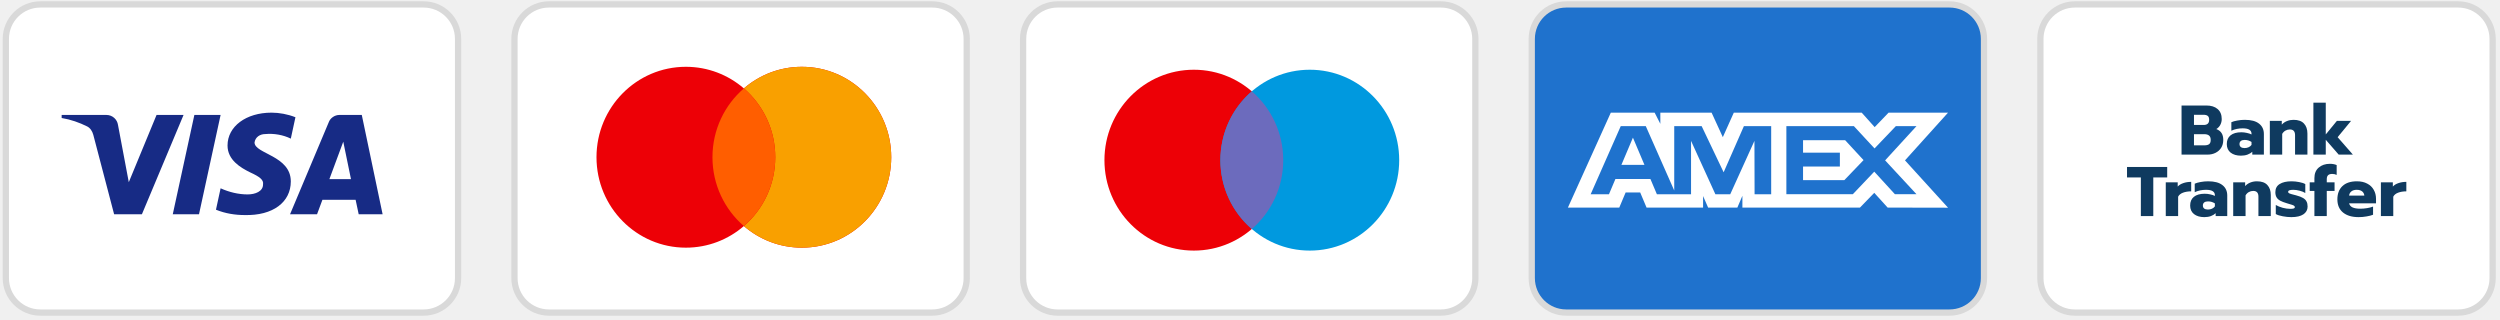
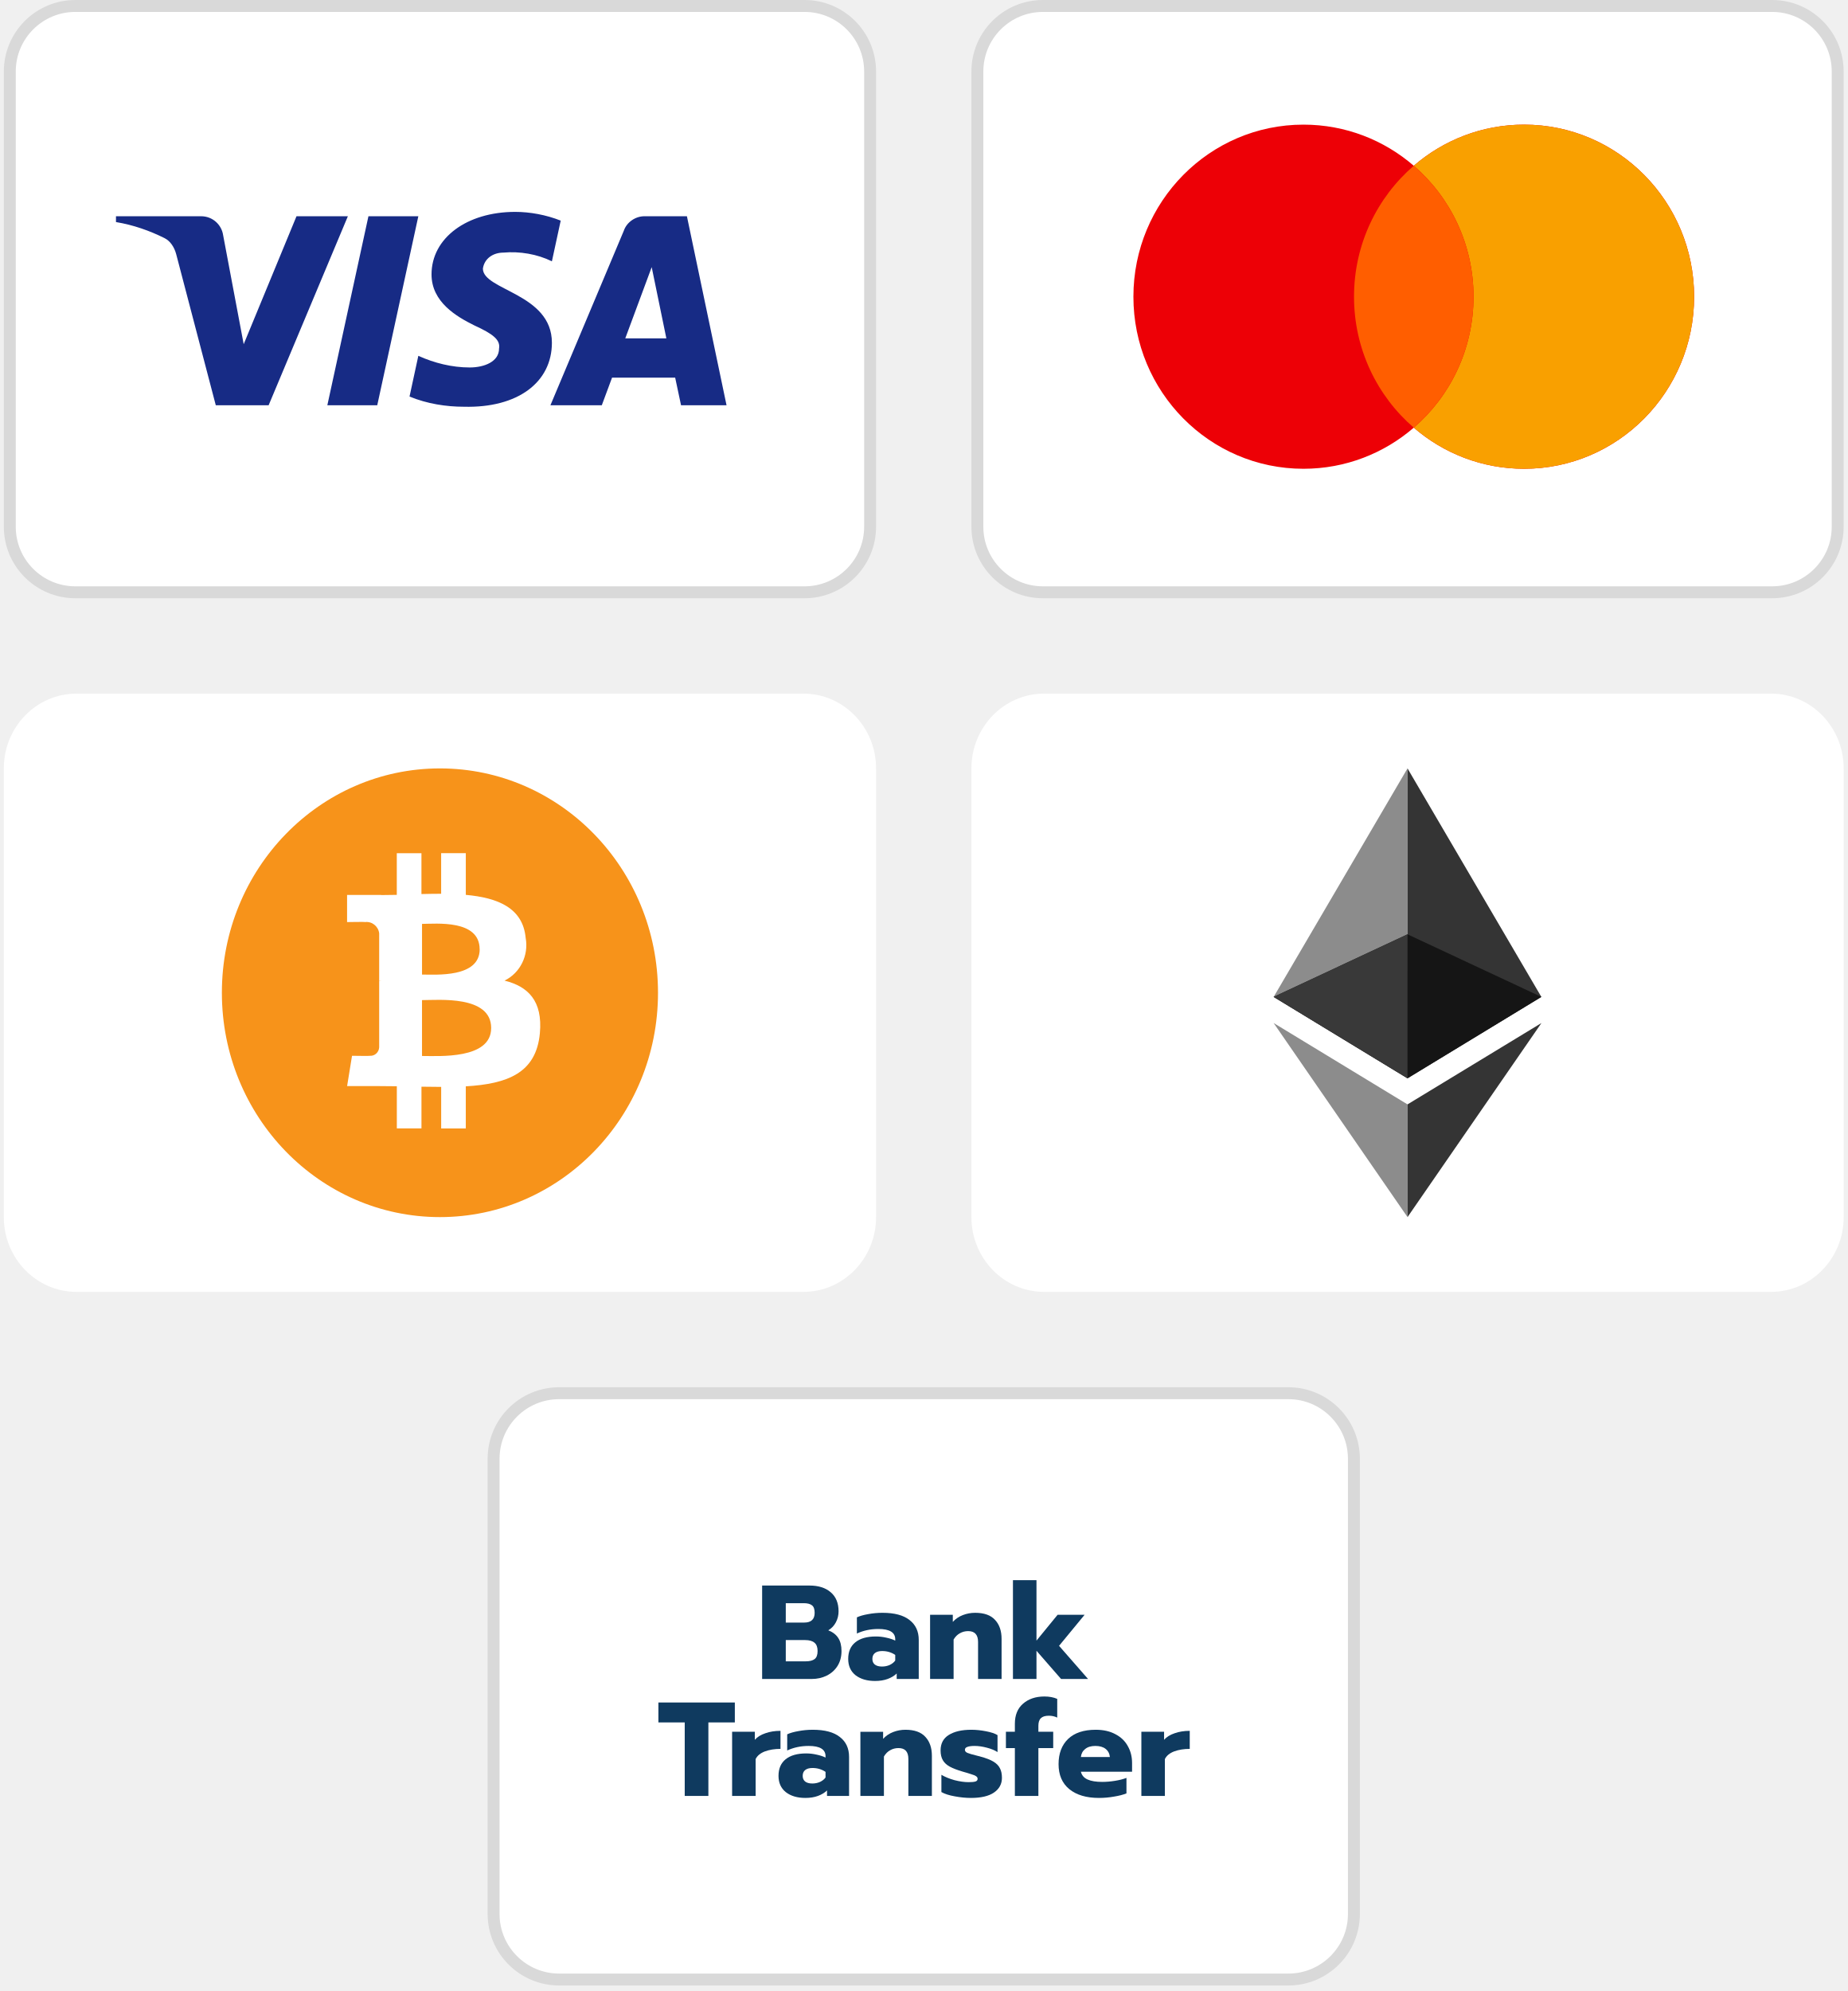
- <svg xmlns="http://www.w3.org/2000/svg" width="399" height="51" viewBox="0 0 399 51" fill="none">
-   <rect x="0.932" y="0.707" width="72.178" height="49.179" rx="5.5" fill="white" stroke="#D9D9D9" />
-   <path fill-rule="evenodd" clip-rule="evenodd" d="M22.647 34.2H18.214L14.89 21.517C14.732 20.934 14.397 20.418 13.904 20.175C12.674 19.564 11.319 19.078 9.841 18.833V18.345H16.982C17.968 18.345 18.707 19.078 18.83 19.93L20.555 29.078L24.986 18.345H29.296L22.647 34.2ZM31.76 34.2H27.573L31.021 18.345H35.208L31.76 34.2ZM40.624 22.737C40.748 21.883 41.487 21.395 42.349 21.395C43.704 21.272 45.181 21.517 46.413 22.126L47.152 18.712C45.92 18.224 44.565 17.979 43.335 17.979C39.271 17.979 36.314 20.175 36.314 23.223C36.314 25.542 38.409 26.76 39.887 27.493C41.487 28.224 42.103 28.713 41.98 29.444C41.98 30.541 40.748 31.029 39.518 31.029C38.039 31.029 36.561 30.664 35.208 30.053L34.468 33.469C35.947 34.077 37.546 34.323 39.025 34.323C43.581 34.443 46.413 32.249 46.413 28.956C46.413 24.809 40.624 24.566 40.624 22.737ZM61.065 34.2L57.741 18.345H54.17C53.431 18.345 52.692 18.833 52.445 19.564L46.289 34.2H50.599L51.46 31.883H56.755L57.248 34.2H61.065ZM54.786 22.614L56.016 28.59H52.569L54.786 22.614Z" fill="#172B85" />
-   <rect x="82.11" y="0.707" width="72.178" height="49.179" rx="5.5" fill="white" stroke="#D9D9D9" />
-   <path fill-rule="evenodd" clip-rule="evenodd" d="M118.722 36.079C116.231 38.229 112.999 39.527 109.468 39.527C101.588 39.527 95.2 33.065 95.2 25.094C95.2 17.123 101.588 10.661 109.468 10.661C112.999 10.661 116.231 11.959 118.722 14.109C121.213 11.959 124.445 10.661 127.976 10.661C135.856 10.661 142.244 17.123 142.244 25.094C142.244 33.065 135.856 39.527 127.976 39.527C124.445 39.527 121.213 38.229 118.722 36.079Z" fill="#ED0006" />
-   <path fill-rule="evenodd" clip-rule="evenodd" d="M118.722 36.079C121.79 33.432 123.735 29.493 123.735 25.094C123.735 20.695 121.79 16.756 118.722 14.109C121.213 11.959 124.445 10.661 127.976 10.661C135.856 10.661 142.244 17.123 142.244 25.094C142.244 33.065 135.856 39.527 127.976 39.527C124.445 39.527 121.213 38.229 118.722 36.079Z" fill="#F9A000" />
-   <path fill-rule="evenodd" clip-rule="evenodd" d="M118.722 14.109C121.79 16.756 123.735 20.695 123.735 25.094C123.735 29.492 121.79 33.431 118.722 36.079C115.654 33.431 113.709 29.492 113.709 25.094C113.709 20.695 115.654 16.756 118.722 14.109Z" fill="#FF5E00" />
-   <rect x="163.288" y="0.707" width="72.178" height="49.179" rx="5.5" fill="white" stroke="#D9D9D9" />
-   <path d="M204.803 25.562C204.803 33.533 198.415 39.995 190.536 39.995C182.656 39.995 176.269 33.533 176.269 25.562C176.269 17.591 182.656 11.129 190.536 11.129C198.415 11.129 204.803 17.591 204.803 25.562Z" fill="#ED0006" />
-   <path d="M223.312 25.562C223.312 33.533 216.924 39.995 209.045 39.995C201.165 39.995 194.777 33.533 194.777 25.562C194.777 17.591 201.165 11.129 209.045 11.129C216.924 11.129 223.312 17.591 223.312 25.562Z" fill="#0099DF" />
-   <path fill-rule="evenodd" clip-rule="evenodd" d="M199.79 36.547C202.858 33.9 204.803 29.961 204.803 25.562C204.803 21.163 202.858 17.224 199.79 14.577C196.723 17.224 194.777 21.163 194.777 25.562C194.777 29.961 196.723 33.9 199.79 36.547Z" fill="#6C6BBD" />
-   <rect x="244.467" y="0.707" width="72.178" height="49.179" rx="5.5" fill="#1F72CD" stroke="#D9D9D9" />
-   <path fill-rule="evenodd" clip-rule="evenodd" d="M257.086 17.979L250.239 33.13H258.436L259.452 30.715H261.774L262.79 33.13H271.812V31.287L272.616 33.13H277.283L278.087 31.248V33.13H296.85L299.132 30.777L301.268 33.13L310.906 33.15L304.037 25.597L310.906 17.979H301.418L299.197 20.289L297.128 17.979H276.716L274.963 21.89L273.169 17.979H264.99V19.76L264.08 17.979H257.086ZM285.105 20.131H295.88L299.175 23.69L302.577 20.131H305.872L300.865 25.595L305.872 30.996H302.427L299.132 27.395L295.713 30.996H285.105V20.131ZM287.766 24.366V22.382V22.38H294.489L297.422 25.554L294.359 28.745H287.766V26.578H293.644V24.366H287.766ZM258.672 20.131H262.667L267.208 30.405V20.131H271.585L275.093 27.497L278.326 20.131H282.681V31.003H280.031L280.009 22.483L276.146 31.003H273.775L269.891 22.483V31.003H264.439L263.406 28.565H257.822L256.791 31.001H253.87L258.672 20.131ZM258.776 26.312L260.615 21.97L262.453 26.312H258.776Z" fill="white" />
-   <rect x="325.645" y="0.707" width="72.178" height="49.179" rx="5.5" fill="white" stroke="#D9D9D9" />
-   <path d="M379.992 29.104H381.898V29.777C382.107 29.538 382.402 29.355 382.784 29.227C383.165 29.093 383.587 29.026 384.051 29.026V30.539C383.557 30.539 383.12 30.61 382.739 30.752C382.365 30.894 382.107 31.107 381.965 31.391V34.486H379.992V29.104Z" fill="#0F3A5F" />
-   <path d="M376.431 34.654C375.377 34.654 374.547 34.407 373.942 33.914C373.344 33.421 373.045 32.722 373.045 31.817C373.045 30.928 373.31 30.225 373.841 29.71C374.379 29.194 375.153 28.936 376.162 28.936C376.805 28.936 377.354 29.059 377.81 29.306C378.273 29.545 378.621 29.878 378.853 30.304C379.092 30.722 379.212 31.197 379.212 31.728V32.456H374.917C374.992 32.755 375.179 32.972 375.478 33.107C375.777 33.241 376.184 33.309 376.7 33.309C377.051 33.309 377.41 33.279 377.776 33.219C378.15 33.159 378.472 33.077 378.741 32.972V34.273C378.464 34.385 378.117 34.475 377.698 34.542C377.287 34.617 376.865 34.654 376.431 34.654ZM377.35 31.223C377.32 30.932 377.201 30.704 376.992 30.539C376.782 30.375 376.495 30.293 376.128 30.293C375.77 30.293 375.486 30.379 375.276 30.55C375.067 30.715 374.947 30.939 374.917 31.223H377.35Z" fill="#0F3A5F" />
-   <path d="M369.379 30.472H368.628V29.104H369.379V28.431C369.379 27.706 369.607 27.146 370.063 26.75C370.526 26.346 371.124 26.144 371.856 26.144C372.268 26.144 372.626 26.212 372.933 26.346V27.916C372.723 27.811 372.488 27.759 372.226 27.759C371.927 27.759 371.707 27.826 371.565 27.961C371.423 28.095 371.352 28.308 371.352 28.6V29.104H372.596V30.472H371.352V34.486H369.379V30.472Z" fill="#0F3A5F" />
-   <path d="M365.692 34.654C365.259 34.654 364.807 34.609 364.336 34.519C363.865 34.437 363.491 34.318 363.215 34.161V32.714C363.521 32.894 363.887 33.043 364.313 33.163C364.747 33.275 365.143 33.331 365.502 33.331C365.763 33.331 365.954 33.312 366.074 33.275C366.193 33.238 366.253 33.163 366.253 33.051C366.253 32.961 366.212 32.89 366.13 32.838C366.055 32.778 365.913 32.718 365.704 32.658C365.502 32.591 365.266 32.52 364.997 32.445C364.541 32.311 364.183 32.172 363.921 32.03C363.659 31.888 363.465 31.709 363.338 31.492C363.211 31.276 363.147 31.003 363.147 30.674C363.147 30.091 363.375 29.657 363.831 29.373C364.295 29.082 364.926 28.936 365.726 28.936C366.115 28.936 366.522 28.977 366.948 29.059C367.382 29.142 367.707 29.25 367.924 29.384V30.808C367.699 30.659 367.4 30.536 367.027 30.438C366.66 30.341 366.317 30.293 365.995 30.293C365.741 30.293 365.543 30.319 365.401 30.371C365.259 30.416 365.188 30.498 365.188 30.618C365.188 30.73 365.259 30.816 365.401 30.876C365.543 30.935 365.797 31.01 366.163 31.1C366.402 31.16 366.503 31.186 366.466 31.178C366.944 31.305 367.314 31.447 367.576 31.604C367.838 31.761 368.021 31.948 368.125 32.165C368.237 32.374 368.293 32.643 368.293 32.972C368.293 33.488 368.069 33.899 367.621 34.206C367.18 34.505 366.537 34.654 365.692 34.654Z" fill="#0F3A5F" />
-   <path d="M356.419 29.104H358.325V29.698C358.557 29.444 358.837 29.254 359.166 29.127C359.495 29 359.839 28.936 360.197 28.936C360.952 28.936 361.509 29.134 361.868 29.53C362.234 29.919 362.417 30.45 362.417 31.122V34.486H360.444V31.38C360.444 30.775 360.168 30.472 359.614 30.472C359.36 30.472 359.129 30.532 358.919 30.651C358.71 30.764 358.534 30.939 358.392 31.178V34.486H356.419V29.104Z" fill="#0F3A5F" />
-   <path d="M351.802 34.654C351.13 34.654 350.584 34.493 350.166 34.172C349.754 33.843 349.549 33.387 349.549 32.804C349.549 32.199 349.747 31.735 350.143 31.414C350.547 31.085 351.122 30.921 351.87 30.921C352.161 30.921 352.453 30.954 352.744 31.021C353.036 31.081 353.286 31.163 353.495 31.268V31.156C353.495 30.58 353.025 30.293 352.083 30.293C351.425 30.293 350.823 30.42 350.278 30.674V29.317C350.517 29.205 350.831 29.115 351.219 29.048C351.608 28.973 352.012 28.936 352.43 28.936C353.432 28.936 354.187 29.138 354.695 29.541C355.211 29.938 355.469 30.494 355.469 31.212V34.486H353.619V34.026C353.417 34.22 353.163 34.374 352.856 34.486C352.55 34.598 352.199 34.654 351.802 34.654ZM352.385 33.443C352.617 33.443 352.834 33.398 353.036 33.309C353.238 33.211 353.391 33.088 353.495 32.939V32.468C353.174 32.251 352.808 32.143 352.397 32.143C352.135 32.143 351.933 32.199 351.791 32.311C351.649 32.423 351.578 32.587 351.578 32.804C351.578 33.006 351.645 33.163 351.78 33.275C351.922 33.387 352.124 33.443 352.385 33.443Z" fill="#0F3A5F" />
-   <path d="M345.656 29.104H347.562V29.777C347.772 29.538 348.067 29.355 348.448 29.227C348.829 29.093 349.252 29.026 349.715 29.026V30.539C349.222 30.539 348.784 30.61 348.403 30.752C348.03 30.894 347.772 31.107 347.63 31.391V34.486H345.656V29.104Z" fill="#0F3A5F" />
-   <path d="M341.681 28.319H339.472V26.649H345.885V28.319H343.665V34.486H341.681V28.319Z" fill="#0F3A5F" />
-   <path d="M369.218 16.39H371.192V21.458L372.963 19.294H375.228L373.086 21.895L375.519 24.675H373.254L371.192 22.31V24.675H369.218V16.39Z" fill="#0F3A5F" />
-   <path d="M362.266 19.294H364.172V19.888C364.403 19.634 364.684 19.443 365.013 19.316C365.341 19.189 365.685 19.126 366.044 19.126C366.799 19.126 367.356 19.324 367.715 19.72C368.081 20.109 368.264 20.639 368.264 21.312V24.675H366.291V21.57C366.291 20.964 366.014 20.662 365.461 20.662C365.207 20.662 364.975 20.721 364.766 20.841C364.557 20.953 364.381 21.129 364.239 21.368V24.675H362.266V19.294Z" fill="#0F3A5F" />
-   <path d="M357.649 24.844C356.976 24.844 356.431 24.683 356.012 24.362C355.601 24.033 355.396 23.577 355.396 22.994C355.396 22.388 355.594 21.925 355.99 21.604C356.393 21.275 356.969 21.11 357.716 21.11C358.008 21.11 358.299 21.144 358.591 21.211C358.882 21.271 359.133 21.353 359.342 21.458V21.346C359.342 20.77 358.871 20.482 357.929 20.482C357.272 20.482 356.67 20.609 356.124 20.863V19.507C356.364 19.395 356.677 19.305 357.066 19.238C357.455 19.163 357.858 19.126 358.277 19.126C359.279 19.126 360.033 19.328 360.542 19.731C361.057 20.127 361.315 20.684 361.315 21.402V24.675H359.465V24.216C359.264 24.41 359.009 24.563 358.703 24.675C358.397 24.788 358.045 24.844 357.649 24.844ZM358.232 23.633C358.464 23.633 358.681 23.588 358.882 23.498C359.084 23.401 359.237 23.278 359.342 23.128V22.657C359.021 22.441 358.654 22.332 358.243 22.332C357.982 22.332 357.78 22.388 357.638 22.5C357.496 22.613 357.425 22.777 357.425 22.994C357.425 23.195 357.492 23.352 357.627 23.465C357.769 23.577 357.971 23.633 358.232 23.633Z" fill="#0F3A5F" />
-   <path d="M348.175 16.839H352.144C352.898 16.839 353.493 17.026 353.926 17.399C354.367 17.773 354.588 18.307 354.588 19.003C354.588 19.331 354.513 19.638 354.363 19.922C354.214 20.206 354.001 20.43 353.724 20.595C354.106 20.744 354.386 20.961 354.565 21.245C354.745 21.521 354.834 21.884 354.834 22.332C354.834 22.811 354.722 23.229 354.498 23.588C354.274 23.939 353.971 24.208 353.59 24.395C353.216 24.582 352.798 24.675 352.334 24.675H348.175V16.839ZM351.706 19.944C352.289 19.944 352.581 19.671 352.581 19.126C352.581 18.819 352.506 18.61 352.357 18.498C352.207 18.378 351.979 18.319 351.673 18.319H350.159V19.944H351.706ZM351.83 23.196C352.166 23.196 352.416 23.132 352.581 23.005C352.745 22.878 352.827 22.654 352.827 22.332C352.827 22.011 352.741 21.779 352.57 21.637C352.398 21.488 352.136 21.413 351.785 21.413H350.159V23.196H351.83Z" fill="#0F3A5F" />
+ <svg xmlns="http://www.w3.org/2000/svg" width="155" height="167" viewBox="0 0 155 167" fill="none">
+   <rect x="0.822" y="0.5" width="72.178" height="49.179" rx="5.5" fill="white" stroke="#D9D9D9" />
+   <path fill-rule="evenodd" clip-rule="evenodd" d="M22.537 33.993H18.104L14.78 21.31C14.622 20.727 14.287 20.211 13.794 19.968C12.564 19.357 11.209 18.871 9.73 18.626V18.138H16.872C17.858 18.138 18.597 18.871 18.72 19.723L20.445 28.871L24.876 18.138H29.186L22.537 33.993ZM31.65 33.993H27.463L30.911 18.138H35.097L31.65 33.993ZM40.514 22.53C40.637 21.676 41.377 21.188 42.239 21.188C43.594 21.065 45.071 21.31 46.303 21.919L47.042 18.505C45.81 18.017 44.455 17.772 43.225 17.772C39.161 17.772 36.204 19.968 36.204 23.016C36.204 25.335 38.299 26.552 39.777 27.286C41.377 28.017 41.993 28.506 41.869 29.237C41.869 30.334 40.637 30.822 39.407 30.822C37.929 30.822 36.451 30.457 35.097 29.846L34.358 33.262C35.837 33.87 37.436 34.116 38.915 34.116C43.471 34.236 46.303 32.042 46.303 28.749C46.303 24.602 40.514 24.358 40.514 22.53ZM60.955 33.993L57.631 18.138H54.06C53.321 18.138 52.582 18.626 52.335 19.357L46.179 33.993H50.489L51.35 31.676H56.645L57.138 33.993H60.955ZM54.676 22.407L55.906 28.383H52.458L54.676 22.407Z" fill="#172B85" />
+   <rect x="82" y="0.5" width="72.178" height="49.179" rx="5.5" fill="white" stroke="#D9D9D9" />
+   <path fill-rule="evenodd" clip-rule="evenodd" d="M118.612 35.872C116.12 38.022 112.889 39.32 109.357 39.32C101.478 39.32 95.09 32.858 95.09 24.887C95.09 16.916 101.478 10.454 109.357 10.454C112.889 10.454 116.12 11.752 118.612 13.902C121.103 11.752 124.335 10.454 127.866 10.454C135.746 10.454 142.133 16.916 142.133 24.887C142.133 32.858 135.746 39.32 127.866 39.32C124.335 39.32 121.103 38.022 118.612 35.872Z" fill="#ED0006" />
+   <path fill-rule="evenodd" clip-rule="evenodd" d="M118.612 35.872C121.679 33.225 123.625 29.286 123.625 24.887C123.625 20.488 121.679 16.549 118.612 13.902C121.103 11.752 124.335 10.454 127.866 10.454C135.746 10.454 142.133 16.916 142.133 24.887C142.133 32.858 135.746 39.32 127.866 39.32C124.335 39.32 121.103 38.022 118.612 35.872Z" fill="#F9A000" />
+   <path fill-rule="evenodd" clip-rule="evenodd" d="M118.612 13.902C121.679 16.549 123.625 20.488 123.625 24.887C123.625 29.285 121.679 33.224 118.612 35.872C115.544 33.224 113.599 29.285 113.599 24.887C113.599 20.488 115.544 16.549 118.612 13.902Z" fill="#FF5E00" />
+   <g clip-path="url(#clip0_105_1014)">
+     <path d="M0.32 64.452C0.32 60.988 3.05 58.179 6.418 58.179H67.402C70.77 58.179 73.5 60.988 73.5 64.452V102.087C73.5 105.551 70.77 108.359 67.402 108.359H6.418C3.05 108.359 0.32 105.551 0.32 102.087V64.452Z" fill="white" />
+     <path d="M55.205 83.277C55.201 93.671 47.006 102.092 36.902 102.087C26.799 102.083 18.611 93.655 18.615 83.261C18.619 72.872 26.807 64.453 36.908 64.452C47.013 64.451 55.204 72.876 55.205 83.269V83.277Z" fill="#F7931A" />
+     <path d="M40.245 79.619C40.245 82.024 36.575 81.743 35.407 81.743V77.493C36.575 77.491 40.24 77.109 40.24 79.617L40.245 79.619ZM41.207 86.23C41.207 88.873 36.809 88.572 35.406 88.573V83.887C36.809 83.886 41.208 83.471 41.208 86.228L41.207 86.23ZM44.102 78.666C43.867 76.144 41.751 75.299 39.08 75.059V71.562H37.011V74.967C36.467 74.967 35.911 74.978 35.358 74.99V71.563H33.29V75.059C32.842 75.067 32.402 75.076 31.973 75.076V75.066H29.119V77.342C29.119 77.342 30.647 77.312 30.622 77.342C31.199 77.265 31.73 77.681 31.812 78.274V82.256C31.884 82.256 31.958 82.261 32.03 82.271H31.812V87.851C31.788 88.266 31.442 88.582 31.04 88.557H31.038C31.064 88.581 29.534 88.557 29.534 88.557L29.122 91.099H31.816C32.317 91.099 32.809 91.108 33.293 91.112V94.648H35.36V91.149C35.927 91.161 36.477 91.166 37.013 91.166V94.649H39.079V91.119C42.563 90.914 44.993 90.012 45.295 86.652C45.539 83.946 44.302 82.739 42.328 82.251C43.643 81.61 44.371 80.137 44.102 78.666Z" fill="white" />
+   </g>
+   <g clip-path="url(#clip1_105_1014)">
+     <path d="M81.5 64.452C81.5 60.988 84.23 58.179 87.598 58.179H148.582C151.95 58.179 154.68 60.988 154.68 64.452V102.087C154.68 105.551 151.95 108.359 148.582 108.359H87.598C84.23 108.359 81.5 105.551 81.5 102.087V64.452Z" fill="white" />
+     <path fill-rule="evenodd" clip-rule="evenodd" d="M106.856 83.618L118.086 90.446V64.452L106.856 83.618Z" fill="#8C8C8C" />
+     <path fill-rule="evenodd" clip-rule="evenodd" d="M118.087 64.452V90.446L129.317 83.618L118.087 64.452Z" fill="#343434" />
+     <path fill-rule="evenodd" clip-rule="evenodd" d="M118.087 78.368L106.856 83.618L118.086 90.446L129.317 83.618L118.087 78.368Z" fill="#151515" />
+     <path fill-rule="evenodd" clip-rule="evenodd" d="M118.087 78.368L106.856 83.618L118.086 90.446L118.087 78.368Z" fill="#393939" />
+     <path fill-rule="evenodd" clip-rule="evenodd" d="M106.856 85.809L118.086 102.086V92.633L106.856 85.809Z" fill="#8C8C8C" />
+     <path fill-rule="evenodd" clip-rule="evenodd" d="M118.087 92.633V102.087L129.324 85.809L118.087 92.633Z" fill="#343434" />
+   </g>
+   <rect x="41.411" y="116.859" width="72.178" height="49.179" rx="5.5" fill="white" stroke="#D9D9D9" />
+   <path d="M95.758 145.256H97.664V145.929C97.873 145.69 98.169 145.507 98.55 145.38C98.931 145.245 99.353 145.178 99.817 145.178V146.692C99.323 146.692 98.886 146.763 98.505 146.905C98.131 147.047 97.873 147.26 97.731 147.544V150.638H95.758V145.256Z" fill="#0F3A5F" />
+   <path d="M92.197 150.806C91.143 150.806 90.314 150.56 89.708 150.066C89.11 149.573 88.811 148.874 88.811 147.97C88.811 147.08 89.077 146.378 89.607 145.862C90.145 145.346 90.919 145.088 91.928 145.088C92.571 145.088 93.12 145.212 93.576 145.458C94.04 145.698 94.387 146.03 94.619 146.456C94.858 146.875 94.978 147.349 94.978 147.88V148.609H90.684C90.758 148.908 90.945 149.125 91.244 149.259C91.543 149.394 91.951 149.461 92.466 149.461C92.817 149.461 93.176 149.431 93.543 149.371C93.916 149.311 94.238 149.229 94.507 149.125V150.425C94.23 150.537 93.883 150.627 93.464 150.694C93.053 150.769 92.631 150.806 92.197 150.806ZM93.117 147.376C93.087 147.084 92.967 146.856 92.758 146.692C92.548 146.527 92.261 146.445 91.894 146.445C91.536 146.445 91.252 146.531 91.042 146.703C90.833 146.867 90.713 147.092 90.684 147.376H93.117Z" fill="#0F3A5F" />
+   <path d="M85.145 146.624H84.394V145.256H85.145V144.584C85.145 143.859 85.373 143.298 85.829 142.902C86.292 142.498 86.89 142.297 87.623 142.297C88.034 142.297 88.392 142.364 88.699 142.498V144.068C88.49 143.963 88.254 143.911 87.993 143.911C87.694 143.911 87.473 143.978 87.331 144.113C87.189 144.247 87.118 144.46 87.118 144.752V145.256H88.362V146.624H87.118V150.638H85.145V146.624Z" fill="#0F3A5F" />
+   <path d="M81.459 150.806C81.025 150.806 80.573 150.761 80.102 150.672C79.631 150.59 79.257 150.47 78.981 150.313V148.867C79.287 149.046 79.653 149.196 80.079 149.315C80.513 149.427 80.909 149.483 81.268 149.483C81.529 149.483 81.72 149.465 81.84 149.427C81.959 149.39 82.019 149.315 82.019 149.203C82.019 149.113 81.978 149.042 81.896 148.99C81.821 148.93 81.679 148.87 81.47 148.811C81.268 148.743 81.032 148.672 80.763 148.598C80.308 148.463 79.949 148.325 79.687 148.183C79.425 148.041 79.231 147.861 79.104 147.645C78.977 147.428 78.913 147.155 78.913 146.826C78.913 146.243 79.141 145.81 79.597 145.526C80.061 145.234 80.692 145.088 81.492 145.088C81.881 145.088 82.288 145.129 82.714 145.212C83.148 145.294 83.473 145.402 83.69 145.537V146.961C83.465 146.811 83.166 146.688 82.793 146.591C82.427 146.494 82.083 146.445 81.761 146.445C81.507 146.445 81.309 146.471 81.167 146.523C81.025 146.568 80.954 146.651 80.954 146.77C80.954 146.882 81.025 146.968 81.167 147.028C81.309 147.088 81.563 147.163 81.929 147.252C82.169 147.312 82.269 147.338 82.232 147.331C82.71 147.458 83.081 147.6 83.342 147.757C83.604 147.914 83.787 148.101 83.891 148.317C84.004 148.527 84.06 148.796 84.06 149.125C84.06 149.64 83.835 150.051 83.387 150.358C82.946 150.657 82.303 150.806 81.459 150.806Z" fill="#0F3A5F" />
+   <path d="M72.185 145.257H74.091V145.851C74.323 145.597 74.603 145.406 74.932 145.279C75.261 145.152 75.605 145.088 75.963 145.088C76.718 145.088 77.275 145.286 77.634 145.683C78 146.071 78.183 146.602 78.183 147.275V150.638H76.21V147.533C76.21 146.927 75.934 146.624 75.38 146.624C75.126 146.624 74.895 146.684 74.685 146.804C74.476 146.916 74.3 147.092 74.159 147.331V150.638H72.185V145.257Z" fill="#0F3A5F" />
+   <path d="M67.569 150.806C66.896 150.806 66.35 150.646 65.932 150.324C65.521 149.995 65.315 149.539 65.315 148.956C65.315 148.351 65.513 147.888 65.909 147.566C66.313 147.237 66.888 147.073 67.636 147.073C67.927 147.073 68.219 147.106 68.51 147.174C68.802 147.234 69.052 147.316 69.261 147.42V147.308C69.261 146.733 68.791 146.445 67.849 146.445C67.191 146.445 66.589 146.572 66.044 146.826V145.47C66.283 145.357 66.597 145.268 66.986 145.2C67.374 145.126 67.778 145.088 68.196 145.088C69.198 145.088 69.953 145.29 70.461 145.694C70.977 146.09 71.235 146.647 71.235 147.364V150.638H69.385V150.178C69.183 150.373 68.929 150.526 68.623 150.638C68.316 150.75 67.965 150.806 67.569 150.806ZM68.152 149.595C68.383 149.595 68.6 149.551 68.802 149.461C69.004 149.364 69.157 149.24 69.261 149.091V148.62C68.94 148.403 68.574 148.295 68.163 148.295C67.901 148.295 67.699 148.351 67.557 148.463C67.415 148.575 67.344 148.74 67.344 148.956C67.344 149.158 67.412 149.315 67.546 149.427C67.688 149.539 67.89 149.595 68.152 149.595Z" fill="#0F3A5F" />
+   <path d="M61.422 145.256H63.328V145.929C63.538 145.69 63.833 145.507 64.214 145.38C64.595 145.245 65.018 145.178 65.481 145.178V146.692C64.988 146.692 64.55 146.763 64.169 146.905C63.796 147.047 63.538 147.26 63.396 147.544V150.638H61.422V145.256Z" fill="#0F3A5F" />
+   <path d="M57.447 144.472H55.238V142.801H61.651V144.472H59.431V150.638H57.447V144.472Z" fill="#0F3A5F" />
+   <path d="M84.984 132.542H86.958V137.61L88.729 135.446H90.994L88.852 138.047L91.285 140.828H89.021L86.958 138.462V140.828H84.984V132.542Z" fill="#0F3A5F" />
+   <path d="M78.032 135.446H79.938V136.04C80.17 135.786 80.45 135.596 80.779 135.469C81.108 135.342 81.451 135.278 81.81 135.278C82.565 135.278 83.122 135.476 83.481 135.872C83.847 136.261 84.03 136.792 84.03 137.464V140.828H82.057V137.722C82.057 137.117 81.78 136.814 81.227 136.814C80.973 136.814 80.741 136.874 80.532 136.993C80.323 137.106 80.147 137.281 80.005 137.52V140.828H78.032V135.446Z" fill="#0F3A5F" />
+   <path d="M73.415 140.996C72.743 140.996 72.197 140.835 71.778 140.514C71.367 140.185 71.162 139.729 71.162 139.146C71.162 138.541 71.36 138.077 71.756 137.756C72.159 137.427 72.735 137.263 73.483 137.263C73.774 137.263 74.066 137.296 74.357 137.363C74.648 137.423 74.899 137.505 75.108 137.61V137.498C75.108 136.922 74.637 136.635 73.695 136.635C73.038 136.635 72.436 136.762 71.891 137.016V135.659C72.13 135.547 72.444 135.457 72.832 135.39C73.221 135.315 73.624 135.278 74.043 135.278C75.045 135.278 75.8 135.48 76.308 135.884C76.824 136.28 77.081 136.836 77.081 137.554V140.828H75.231V140.368C75.03 140.562 74.776 140.716 74.469 140.828C74.163 140.94 73.811 140.996 73.415 140.996ZM73.998 139.785C74.23 139.785 74.447 139.74 74.648 139.651C74.85 139.553 75.004 139.43 75.108 139.281V138.81C74.787 138.593 74.421 138.485 74.01 138.485C73.748 138.485 73.546 138.541 73.404 138.653C73.262 138.765 73.191 138.929 73.191 139.146C73.191 139.348 73.258 139.505 73.393 139.617C73.535 139.729 73.737 139.785 73.998 139.785Z" fill="#0F3A5F" />
+   <path d="M63.941 132.991H67.91C68.665 132.991 69.259 133.178 69.692 133.552C70.133 133.925 70.354 134.46 70.354 135.155C70.354 135.484 70.279 135.79 70.129 136.074C69.98 136.358 69.767 136.582 69.49 136.747C69.872 136.896 70.152 137.113 70.331 137.397C70.511 137.674 70.6 138.036 70.6 138.485C70.6 138.963 70.488 139.382 70.264 139.74C70.04 140.092 69.737 140.361 69.356 140.548C68.982 140.734 68.564 140.828 68.1 140.828H63.941V132.991ZM67.472 136.097C68.055 136.097 68.347 135.824 68.347 135.278C68.347 134.972 68.272 134.762 68.123 134.65C67.973 134.531 67.745 134.471 67.439 134.471H65.925V136.097H67.472ZM67.596 139.348C67.932 139.348 68.183 139.284 68.347 139.157C68.511 139.03 68.594 138.806 68.594 138.485C68.594 138.163 68.508 137.932 68.336 137.79C68.164 137.64 67.902 137.565 67.551 137.565H65.925V139.348H67.596Z" fill="#0F3A5F" />
+   <defs>
+     <clipPath id="clip0_105_1014">
+       <rect width="73.18" height="50.18" fill="white" transform="translate(0.320007 58.1794)" />
+     </clipPath>
+     <clipPath id="clip1_105_1014">
+       <rect width="73.18" height="50.18" fill="white" transform="translate(81.5 58.1794)" />
+     </clipPath>
+   </defs>
</svg>
